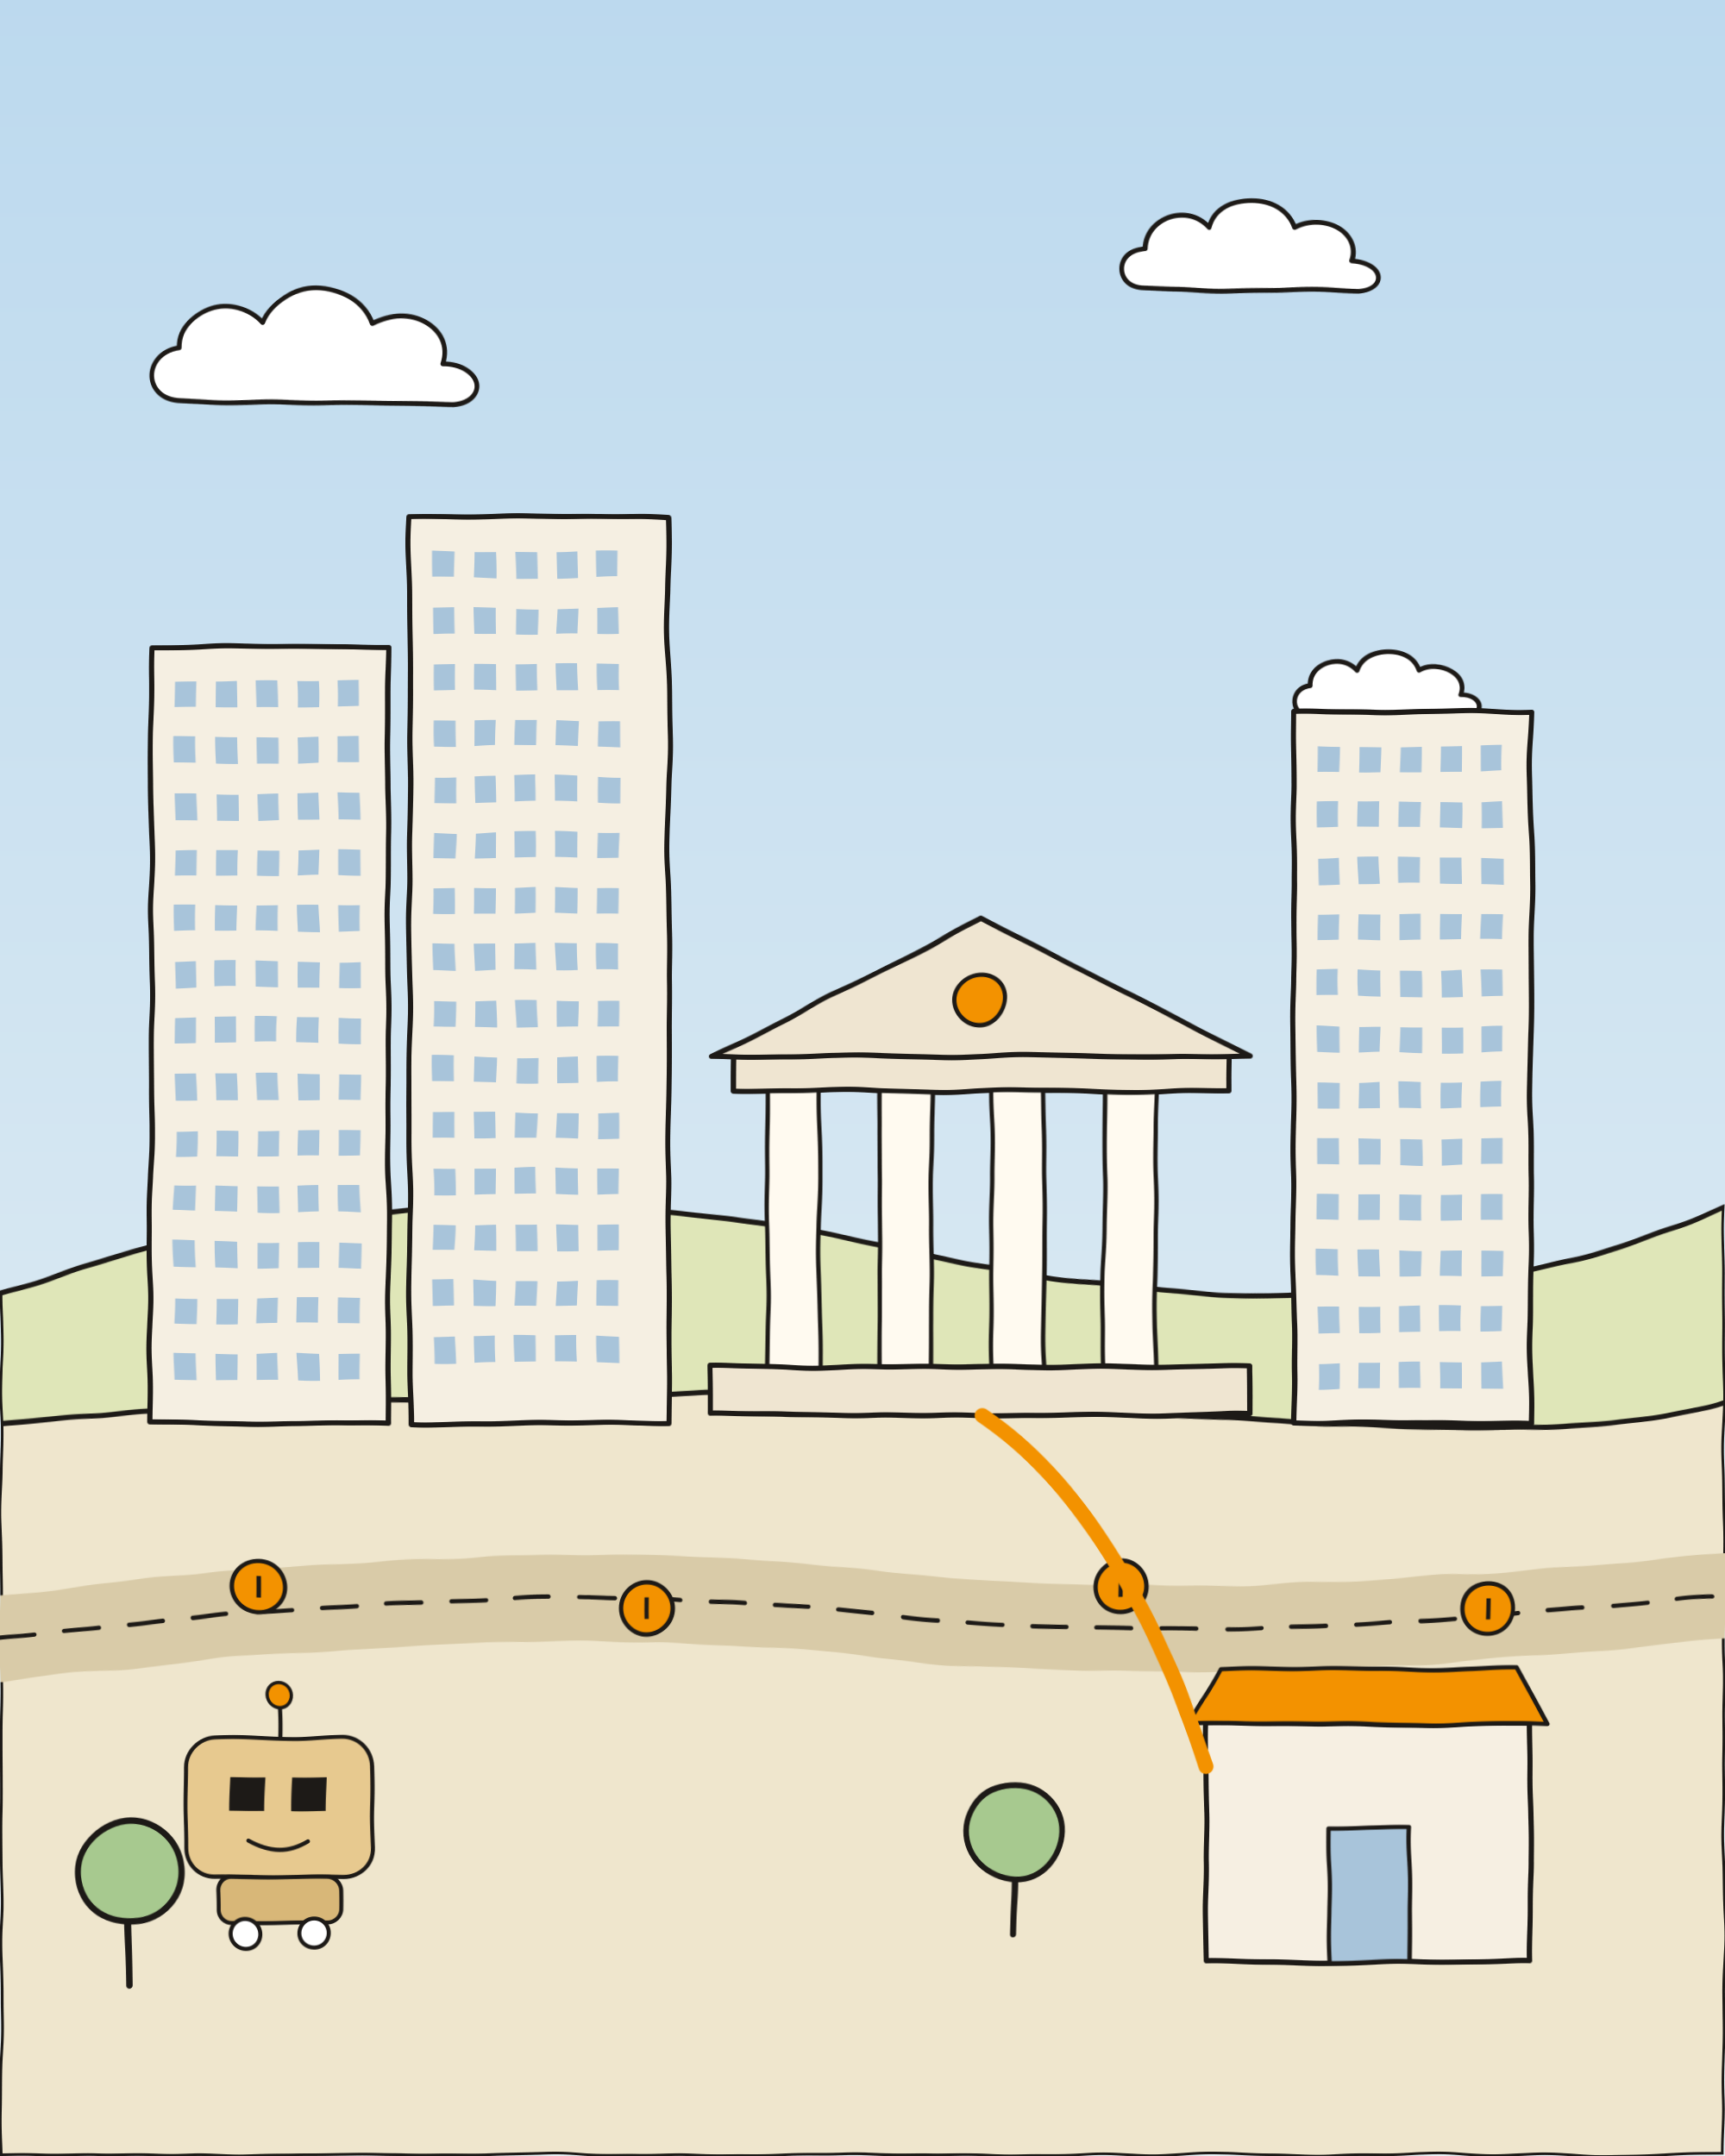
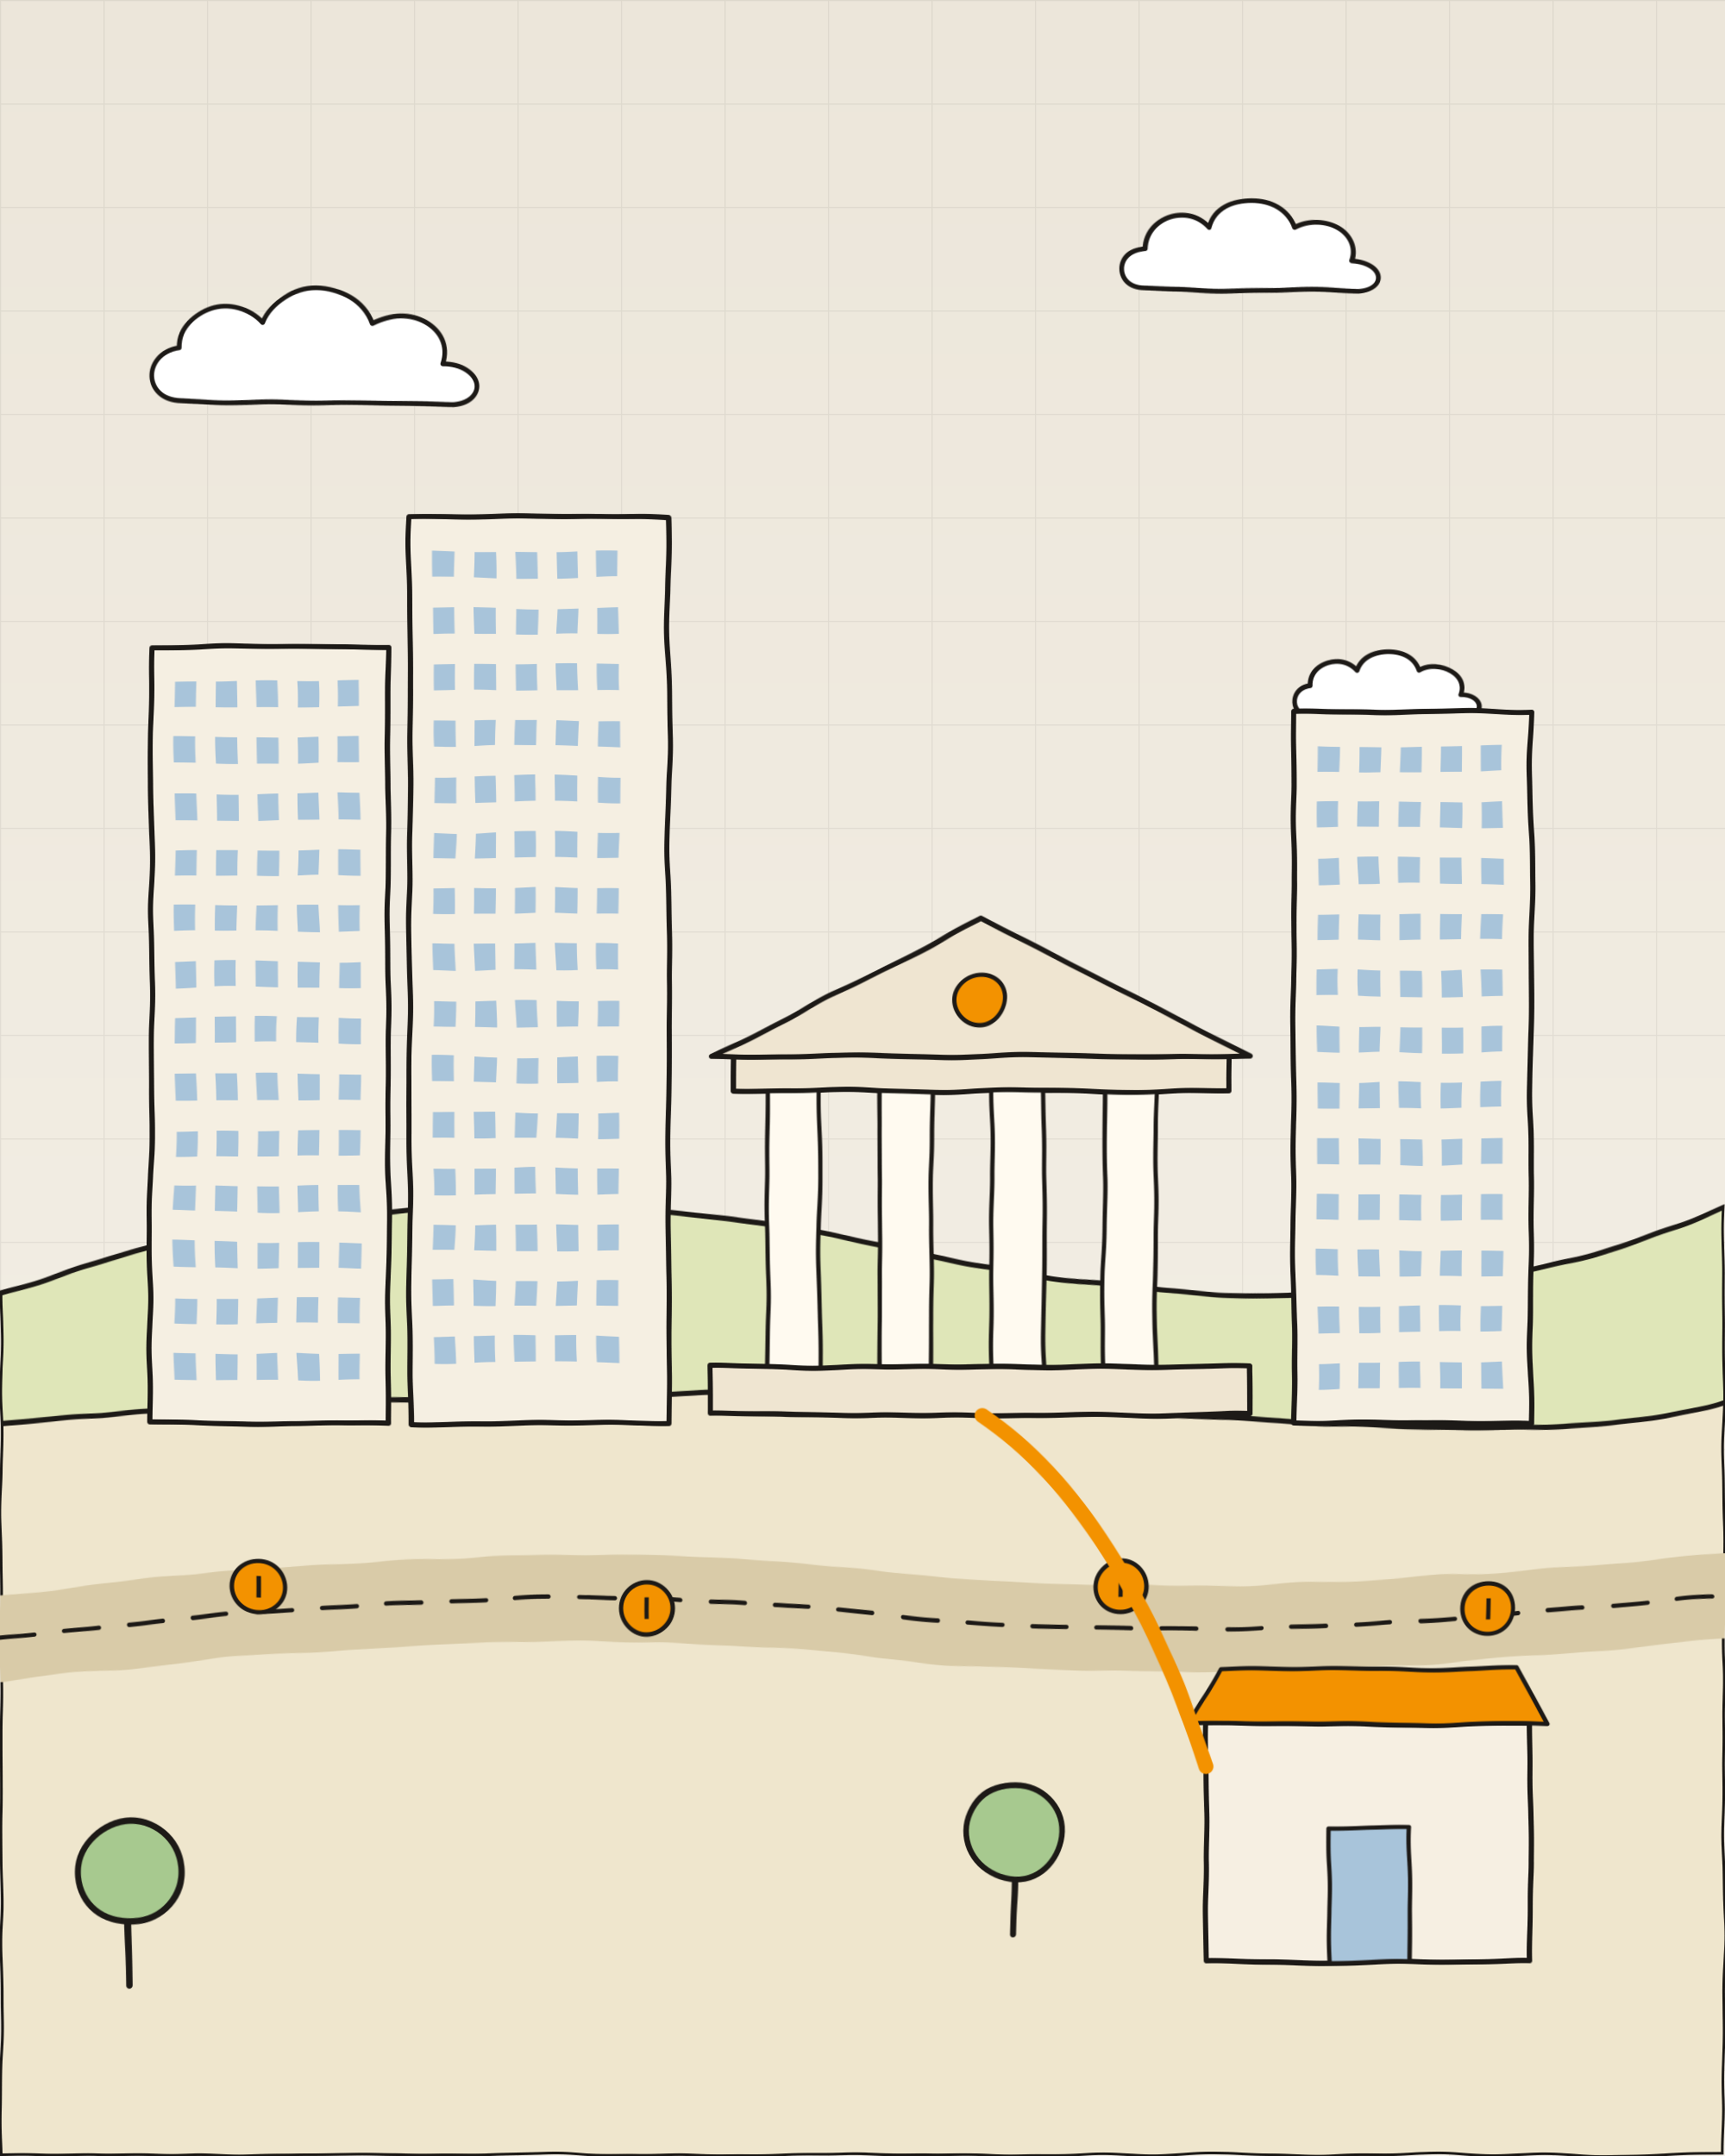
<svg xmlns="http://www.w3.org/2000/svg" viewBox="0 0 800 1000" role="img" aria-label="A city of banks and towers, coins moving along the road to shops; one route from the bank to the shops drawn in orange.">
  <defs>
    <filter id="h" x="-2%" y="-2%" width="104%" height="104%">
      <feTurbulence type="fractalNoise" baseFrequency="0.022" numOctaves="2" seed="5" result="n" />
      <feDisplacementMap in="SourceGraphic" in2="n" scale="3" />
    </filter>
    <linearGradient id="sky" x1="0" y1="0" x2="0" y2="1">
-       <stop offset="0" stop-color="#bcd9ee" />
-       <stop offset="1" stop-color="#e8f1f5" />
+       <stop offset="0" stop-color="#ece6da" />
+       <stop offset="1" stop-color="#f5f1e8" />
    </linearGradient>
+     <pattern id="g" width="48" height="48" patternUnits="userSpaceOnUse">
+       <path d="M48 0H0v48" fill="none" stroke="#141210" stroke-width="1" opacity=".07" />
+     </pattern>
  </defs>
  <rect width="800" height="1000" fill="url(#sky)" />
+   <rect width="800" height="1000" fill="url(#g)" />
  <g filter="url(#h)">
    <path transform="translate(70 130) scale(1.4)" d="M10 40c-12 0-13-15 0-17 0-14 18-19 27-9 5-15 31-15 36 0 12-7 28 2 24 14 13 0 15 12 3 13z" fill="#fff" stroke="#1d1a17" stroke-width="1.571" stroke-linejoin="round" stroke-linecap="round" />
    <path transform="translate(520 90) scale(1.1)" d="M10 40c-12 0-13-15 0-17 0-14 18-19 27-9 5-15 31-15 36 0 12-7 28 2 24 14 13 0 15 12 3 13z" fill="#fff" stroke="#1d1a17" stroke-width="2.0" stroke-linejoin="round" stroke-linecap="round" />
    <path transform="translate(600 300) scale(0.8)" d="M10 40c-12 0-13-15 0-17 0-14 18-19 27-9 5-15 31-15 36 0 12-7 28 2 24 14 13 0 15 12 3 13z" fill="#fff" stroke="#1d1a17" stroke-width="2.75" stroke-linejoin="round" stroke-linecap="round" />
    <path d="M0 600Q200 530 420 580T800 560V1000H0z" fill="#dfe6b8" stroke="#1d1a17" stroke-width="2.4" stroke-linejoin="round" stroke-linecap="round" />
    <path d="M0 660Q300 636 520 654T800 650V1000H0z" fill="#efe6cd" stroke="#1d1a17" stroke-width="2.4" stroke-linejoin="round" stroke-linecap="round" />
    <rect x="70" y="300" width="110" height="360" fill="#f5efe2" stroke="#1d1a17" stroke-width="2.4" stroke-linejoin="round" stroke-linecap="round" />
    <rect x="81" y="316" width="10" height="12" fill="#a8c4da" />
    <rect x="100" y="316" width="10" height="12" fill="#a8c4da" />
    <rect x="119" y="316" width="10" height="12" fill="#a8c4da" />
    <rect x="138" y="316" width="10" height="12" fill="#a8c4da" />
    <rect x="157" y="316" width="10" height="12" fill="#a8c4da" />
    <rect x="81" y="342" width="10" height="12" fill="#a8c4da" />
    <rect x="100" y="342" width="10" height="12" fill="#a8c4da" />
    <rect x="119" y="342" width="10" height="12" fill="#a8c4da" />
    <rect x="138" y="342" width="10" height="12" fill="#a8c4da" />
    <rect x="157" y="342" width="10" height="12" fill="#a8c4da" />
    <rect x="81" y="368" width="10" height="12" fill="#a8c4da" />
    <rect x="100" y="368" width="10" height="12" fill="#a8c4da" />
    <rect x="119" y="368" width="10" height="12" fill="#a8c4da" />
    <rect x="138" y="368" width="10" height="12" fill="#a8c4da" />
    <rect x="157" y="368" width="10" height="12" fill="#a8c4da" />
    <rect x="81" y="394" width="10" height="12" fill="#a8c4da" />
    <rect x="100" y="394" width="10" height="12" fill="#a8c4da" />
    <rect x="119" y="394" width="10" height="12" fill="#a8c4da" />
    <rect x="138" y="394" width="10" height="12" fill="#a8c4da" />
    <rect x="157" y="394" width="10" height="12" fill="#a8c4da" />
    <rect x="81" y="420" width="10" height="12" fill="#a8c4da" />
    <rect x="100" y="420" width="10" height="12" fill="#a8c4da" />
    <rect x="119" y="420" width="10" height="12" fill="#a8c4da" />
    <rect x="138" y="420" width="10" height="12" fill="#a8c4da" />
    <rect x="157" y="420" width="10" height="12" fill="#a8c4da" />
    <rect x="81" y="446" width="10" height="12" fill="#a8c4da" />
    <rect x="100" y="446" width="10" height="12" fill="#a8c4da" />
    <rect x="119" y="446" width="10" height="12" fill="#a8c4da" />
    <rect x="138" y="446" width="10" height="12" fill="#a8c4da" />
    <rect x="157" y="446" width="10" height="12" fill="#a8c4da" />
    <rect x="81" y="472" width="10" height="12" fill="#a8c4da" />
    <rect x="100" y="472" width="10" height="12" fill="#a8c4da" />
    <rect x="119" y="472" width="10" height="12" fill="#a8c4da" />
    <rect x="138" y="472" width="10" height="12" fill="#a8c4da" />
    <rect x="157" y="472" width="10" height="12" fill="#a8c4da" />
    <rect x="81" y="498" width="10" height="12" fill="#a8c4da" />
    <rect x="100" y="498" width="10" height="12" fill="#a8c4da" />
    <rect x="119" y="498" width="10" height="12" fill="#a8c4da" />
    <rect x="138" y="498" width="10" height="12" fill="#a8c4da" />
    <rect x="157" y="498" width="10" height="12" fill="#a8c4da" />
    <rect x="81" y="524" width="10" height="12" fill="#a8c4da" />
    <rect x="100" y="524" width="10" height="12" fill="#a8c4da" />
    <rect x="119" y="524" width="10" height="12" fill="#a8c4da" />
    <rect x="138" y="524" width="10" height="12" fill="#a8c4da" />
    <rect x="157" y="524" width="10" height="12" fill="#a8c4da" />
    <rect x="81" y="550" width="10" height="12" fill="#a8c4da" />
    <rect x="100" y="550" width="10" height="12" fill="#a8c4da" />
    <rect x="119" y="550" width="10" height="12" fill="#a8c4da" />
    <rect x="138" y="550" width="10" height="12" fill="#a8c4da" />
    <rect x="157" y="550" width="10" height="12" fill="#a8c4da" />
    <rect x="81" y="576" width="10" height="12" fill="#a8c4da" />
    <rect x="100" y="576" width="10" height="12" fill="#a8c4da" />
    <rect x="119" y="576" width="10" height="12" fill="#a8c4da" />
    <rect x="138" y="576" width="10" height="12" fill="#a8c4da" />
    <rect x="157" y="576" width="10" height="12" fill="#a8c4da" />
    <rect x="81" y="602" width="10" height="12" fill="#a8c4da" />
    <rect x="100" y="602" width="10" height="12" fill="#a8c4da" />
    <rect x="119" y="602" width="10" height="12" fill="#a8c4da" />
    <rect x="138" y="602" width="10" height="12" fill="#a8c4da" />
    <rect x="157" y="602" width="10" height="12" fill="#a8c4da" />
    <rect x="81" y="628" width="10" height="12" fill="#a8c4da" />
    <rect x="100" y="628" width="10" height="12" fill="#a8c4da" />
    <rect x="119" y="628" width="10" height="12" fill="#a8c4da" />
    <rect x="138" y="628" width="10" height="12" fill="#a8c4da" />
    <rect x="157" y="628" width="10" height="12" fill="#a8c4da" />
    <rect x="190" y="240" width="120" height="420" fill="#f5efe2" stroke="#1d1a17" stroke-width="2.4" stroke-linejoin="round" stroke-linecap="round" />
    <rect x="201" y="256" width="10" height="12" fill="#a8c4da" />
    <rect x="220" y="256" width="10" height="12" fill="#a8c4da" />
    <rect x="239" y="256" width="10" height="12" fill="#a8c4da" />
    <rect x="258" y="256" width="10" height="12" fill="#a8c4da" />
    <rect x="277" y="256" width="10" height="12" fill="#a8c4da" />
    <rect x="201" y="282" width="10" height="12" fill="#a8c4da" />
    <rect x="220" y="282" width="10" height="12" fill="#a8c4da" />
    <rect x="239" y="282" width="10" height="12" fill="#a8c4da" />
    <rect x="258" y="282" width="10" height="12" fill="#a8c4da" />
    <rect x="277" y="282" width="10" height="12" fill="#a8c4da" />
    <rect x="201" y="308" width="10" height="12" fill="#a8c4da" />
    <rect x="220" y="308" width="10" height="12" fill="#a8c4da" />
    <rect x="239" y="308" width="10" height="12" fill="#a8c4da" />
    <rect x="258" y="308" width="10" height="12" fill="#a8c4da" />
    <rect x="277" y="308" width="10" height="12" fill="#a8c4da" />
    <rect x="201" y="334" width="10" height="12" fill="#a8c4da" />
    <rect x="220" y="334" width="10" height="12" fill="#a8c4da" />
    <rect x="239" y="334" width="10" height="12" fill="#a8c4da" />
    <rect x="258" y="334" width="10" height="12" fill="#a8c4da" />
    <rect x="277" y="334" width="10" height="12" fill="#a8c4da" />
    <rect x="201" y="360" width="10" height="12" fill="#a8c4da" />
    <rect x="220" y="360" width="10" height="12" fill="#a8c4da" />
    <rect x="239" y="360" width="10" height="12" fill="#a8c4da" />
    <rect x="258" y="360" width="10" height="12" fill="#a8c4da" />
    <rect x="277" y="360" width="10" height="12" fill="#a8c4da" />
    <rect x="201" y="386" width="10" height="12" fill="#a8c4da" />
    <rect x="220" y="386" width="10" height="12" fill="#a8c4da" />
    <rect x="239" y="386" width="10" height="12" fill="#a8c4da" />
    <rect x="258" y="386" width="10" height="12" fill="#a8c4da" />
    <rect x="277" y="386" width="10" height="12" fill="#a8c4da" />
    <rect x="201" y="412" width="10" height="12" fill="#a8c4da" />
    <rect x="220" y="412" width="10" height="12" fill="#a8c4da" />
    <rect x="239" y="412" width="10" height="12" fill="#a8c4da" />
    <rect x="258" y="412" width="10" height="12" fill="#a8c4da" />
    <rect x="277" y="412" width="10" height="12" fill="#a8c4da" />
    <rect x="201" y="438" width="10" height="12" fill="#a8c4da" />
    <rect x="220" y="438" width="10" height="12" fill="#a8c4da" />
    <rect x="239" y="438" width="10" height="12" fill="#a8c4da" />
    <rect x="258" y="438" width="10" height="12" fill="#a8c4da" />
    <rect x="277" y="438" width="10" height="12" fill="#a8c4da" />
    <rect x="201" y="464" width="10" height="12" fill="#a8c4da" />
    <rect x="220" y="464" width="10" height="12" fill="#a8c4da" />
    <rect x="239" y="464" width="10" height="12" fill="#a8c4da" />
    <rect x="258" y="464" width="10" height="12" fill="#a8c4da" />
    <rect x="277" y="464" width="10" height="12" fill="#a8c4da" />
    <rect x="201" y="490" width="10" height="12" fill="#a8c4da" />
    <rect x="220" y="490" width="10" height="12" fill="#a8c4da" />
    <rect x="239" y="490" width="10" height="12" fill="#a8c4da" />
    <rect x="258" y="490" width="10" height="12" fill="#a8c4da" />
    <rect x="277" y="490" width="10" height="12" fill="#a8c4da" />
    <rect x="201" y="516" width="10" height="12" fill="#a8c4da" />
    <rect x="220" y="516" width="10" height="12" fill="#a8c4da" />
    <rect x="239" y="516" width="10" height="12" fill="#a8c4da" />
    <rect x="258" y="516" width="10" height="12" fill="#a8c4da" />
    <rect x="277" y="516" width="10" height="12" fill="#a8c4da" />
    <rect x="201" y="542" width="10" height="12" fill="#a8c4da" />
    <rect x="220" y="542" width="10" height="12" fill="#a8c4da" />
    <rect x="239" y="542" width="10" height="12" fill="#a8c4da" />
    <rect x="258" y="542" width="10" height="12" fill="#a8c4da" />
    <rect x="277" y="542" width="10" height="12" fill="#a8c4da" />
    <rect x="201" y="568" width="10" height="12" fill="#a8c4da" />
    <rect x="220" y="568" width="10" height="12" fill="#a8c4da" />
    <rect x="239" y="568" width="10" height="12" fill="#a8c4da" />
    <rect x="258" y="568" width="10" height="12" fill="#a8c4da" />
    <rect x="277" y="568" width="10" height="12" fill="#a8c4da" />
    <rect x="201" y="594" width="10" height="12" fill="#a8c4da" />
    <rect x="220" y="594" width="10" height="12" fill="#a8c4da" />
    <rect x="239" y="594" width="10" height="12" fill="#a8c4da" />
    <rect x="258" y="594" width="10" height="12" fill="#a8c4da" />
    <rect x="277" y="594" width="10" height="12" fill="#a8c4da" />
    <rect x="201" y="620" width="10" height="12" fill="#a8c4da" />
    <rect x="220" y="620" width="10" height="12" fill="#a8c4da" />
    <rect x="239" y="620" width="10" height="12" fill="#a8c4da" />
    <rect x="258" y="620" width="10" height="12" fill="#a8c4da" />
    <rect x="277" y="620" width="10" height="12" fill="#a8c4da" />
    <rect x="600" y="330" width="110" height="330" fill="#f5efe2" stroke="#1d1a17" stroke-width="2.4" stroke-linejoin="round" stroke-linecap="round" />
    <rect x="611" y="346" width="10" height="12" fill="#a8c4da" />
    <rect x="630" y="346" width="10" height="12" fill="#a8c4da" />
    <rect x="649" y="346" width="10" height="12" fill="#a8c4da" />
    <rect x="668" y="346" width="10" height="12" fill="#a8c4da" />
    <rect x="687" y="346" width="10" height="12" fill="#a8c4da" />
    <rect x="611" y="372" width="10" height="12" fill="#a8c4da" />
    <rect x="630" y="372" width="10" height="12" fill="#a8c4da" />
    <rect x="649" y="372" width="10" height="12" fill="#a8c4da" />
    <rect x="668" y="372" width="10" height="12" fill="#a8c4da" />
    <rect x="687" y="372" width="10" height="12" fill="#a8c4da" />
    <rect x="611" y="398" width="10" height="12" fill="#a8c4da" />
    <rect x="630" y="398" width="10" height="12" fill="#a8c4da" />
    <rect x="649" y="398" width="10" height="12" fill="#a8c4da" />
    <rect x="668" y="398" width="10" height="12" fill="#a8c4da" />
    <rect x="687" y="398" width="10" height="12" fill="#a8c4da" />
    <rect x="611" y="424" width="10" height="12" fill="#a8c4da" />
    <rect x="630" y="424" width="10" height="12" fill="#a8c4da" />
    <rect x="649" y="424" width="10" height="12" fill="#a8c4da" />
    <rect x="668" y="424" width="10" height="12" fill="#a8c4da" />
    <rect x="687" y="424" width="10" height="12" fill="#a8c4da" />
    <rect x="611" y="450" width="10" height="12" fill="#a8c4da" />
    <rect x="630" y="450" width="10" height="12" fill="#a8c4da" />
    <rect x="649" y="450" width="10" height="12" fill="#a8c4da" />
    <rect x="668" y="450" width="10" height="12" fill="#a8c4da" />
    <rect x="687" y="450" width="10" height="12" fill="#a8c4da" />
    <rect x="611" y="476" width="10" height="12" fill="#a8c4da" />
    <rect x="630" y="476" width="10" height="12" fill="#a8c4da" />
    <rect x="649" y="476" width="10" height="12" fill="#a8c4da" />
    <rect x="668" y="476" width="10" height="12" fill="#a8c4da" />
    <rect x="687" y="476" width="10" height="12" fill="#a8c4da" />
    <rect x="611" y="502" width="10" height="12" fill="#a8c4da" />
    <rect x="630" y="502" width="10" height="12" fill="#a8c4da" />
    <rect x="649" y="502" width="10" height="12" fill="#a8c4da" />
    <rect x="668" y="502" width="10" height="12" fill="#a8c4da" />
    <rect x="687" y="502" width="10" height="12" fill="#a8c4da" />
    <rect x="611" y="528" width="10" height="12" fill="#a8c4da" />
    <rect x="630" y="528" width="10" height="12" fill="#a8c4da" />
    <rect x="649" y="528" width="10" height="12" fill="#a8c4da" />
    <rect x="668" y="528" width="10" height="12" fill="#a8c4da" />
    <rect x="687" y="528" width="10" height="12" fill="#a8c4da" />
    <rect x="611" y="554" width="10" height="12" fill="#a8c4da" />
    <rect x="630" y="554" width="10" height="12" fill="#a8c4da" />
    <rect x="649" y="554" width="10" height="12" fill="#a8c4da" />
    <rect x="668" y="554" width="10" height="12" fill="#a8c4da" />
    <rect x="687" y="554" width="10" height="12" fill="#a8c4da" />
    <rect x="611" y="580" width="10" height="12" fill="#a8c4da" />
    <rect x="630" y="580" width="10" height="12" fill="#a8c4da" />
    <rect x="649" y="580" width="10" height="12" fill="#a8c4da" />
    <rect x="668" y="580" width="10" height="12" fill="#a8c4da" />
    <rect x="687" y="580" width="10" height="12" fill="#a8c4da" />
    <rect x="611" y="606" width="10" height="12" fill="#a8c4da" />
    <rect x="630" y="606" width="10" height="12" fill="#a8c4da" />
    <rect x="649" y="606" width="10" height="12" fill="#a8c4da" />
    <rect x="668" y="606" width="10" height="12" fill="#a8c4da" />
    <rect x="687" y="606" width="10" height="12" fill="#a8c4da" />
    <rect x="611" y="632" width="10" height="12" fill="#a8c4da" />
    <rect x="630" y="632" width="10" height="12" fill="#a8c4da" />
    <rect x="649" y="632" width="10" height="12" fill="#a8c4da" />
    <rect x="668" y="632" width="10" height="12" fill="#a8c4da" />
    <rect x="687" y="632" width="10" height="12" fill="#a8c4da" />
    <g transform="translate(330 420)">
      <path d="M0 70 125 6l125 64z" fill="#efe5d1" stroke="#1d1a17" stroke-width="2.4" stroke-linejoin="round" stroke-linecap="round" />
      <rect x="10" y="70" width="230" height="16" fill="#efe5d1" stroke="#1d1a17" stroke-width="2.4" stroke-linejoin="round" stroke-linecap="round" />
      <rect x="26" y="86" width="24" height="128" fill="#fffaf0" stroke="#1d1a17" stroke-width="2" stroke-linejoin="round" stroke-linecap="round" />
      <rect x="78" y="86" width="24" height="128" fill="#fffaf0" stroke="#1d1a17" stroke-width="2" stroke-linejoin="round" stroke-linecap="round" />
      <rect x="130" y="86" width="24" height="128" fill="#fffaf0" stroke="#1d1a17" stroke-width="2" stroke-linejoin="round" stroke-linecap="round" />
      <rect x="182" y="86" width="24" height="128" fill="#fffaf0" stroke="#1d1a17" stroke-width="2" stroke-linejoin="round" stroke-linecap="round" />
      <rect x="0" y="214" width="250" height="22" fill="#efe5d1" stroke="#1d1a17" stroke-width="2.4" stroke-linejoin="round" stroke-linecap="round" />
      <circle cx="125" cy="44" r="12" fill="#f39200" stroke="#1d1a17" stroke-width="2" stroke-linejoin="round" stroke-linecap="round" />
    </g>
    <path d="M0 760Q250 730 400 748T800 740" fill="none" stroke="#d9cba8" stroke-width="40" stroke-linecap="round" />
    <path d="M0 760Q250 730 400 748T800 740" fill="none" stroke="#1d1a17" stroke-width="2" stroke-linejoin="round" stroke-linecap="round" stroke-dasharray="16 14" />
    <circle cx="120" cy="736" r="12" fill="#f39200" stroke="#1d1a17" stroke-width="2" stroke-linejoin="round" stroke-linecap="round" />
    <path d="M120 731v10" stroke="#1d1a17" stroke-width="2" />
    <circle cx="300" cy="746" r="12" fill="#f39200" stroke="#1d1a17" stroke-width="2" stroke-linejoin="round" stroke-linecap="round" />
    <path d="M300 741v10" stroke="#1d1a17" stroke-width="2" />
    <circle cx="520" cy="736" r="12" fill="#f39200" stroke="#1d1a17" stroke-width="2" stroke-linejoin="round" stroke-linecap="round" />
    <path d="M520 731v10" stroke="#1d1a17" stroke-width="2" />
    <circle cx="690" cy="746" r="12" fill="#f39200" stroke="#1d1a17" stroke-width="2" stroke-linejoin="round" stroke-linecap="round" />
    <path d="M690 741v10" stroke="#1d1a17" stroke-width="2" />
    <g transform="translate(560 800)">
      <rect width="150" height="110" fill="#f6efe2" stroke="#1d1a17" stroke-width="2.4" stroke-linejoin="round" stroke-linecap="round" />
      <path d="M-8 0h166l-14-26H6z" fill="#f39200" stroke="#1d1a17" stroke-width="2" stroke-linejoin="round" stroke-linecap="round" />
      <rect x="56" y="48" width="38" height="62" fill="#a8c4da" stroke="#1d1a17" stroke-width="2" stroke-linejoin="round" stroke-linecap="round" />
    </g>
    <path d="M455 656Q520 700 560 820" fill="none" stroke="#f39200" stroke-width="7" stroke-linecap="round" />
    <g transform="translate(470 860) scale(1.1)">
      <path d="M0 0v34" stroke="#1d1a17" stroke-width="2.6" stroke-linejoin="round" stroke-linecap="round" />
      <circle cx="0" cy="-10" r="20" fill="#a7c98f" stroke="#1d1a17" stroke-width="2.4" stroke-linejoin="round" stroke-linecap="round" />
    </g>
    <g transform="translate(60 880) scale(1.2)">
      <path d="M0 0v34" stroke="#1d1a17" stroke-width="2.6" stroke-linejoin="round" stroke-linecap="round" />
      <circle cx="0" cy="-10" r="20" fill="#a7c98f" stroke="#1d1a17" stroke-width="2.4" stroke-linejoin="round" stroke-linecap="round" />
    </g>
-     <g transform="translate(80 790) scale(0.62)">
-       <path d="M80 0v26" stroke="#1d1a17" stroke-width="3" stroke-linejoin="round" stroke-linecap="round" />
-       <circle cx="80" cy="-6" r="9" fill="#f39200" stroke="#1d1a17" stroke-width="2.4" stroke-linejoin="round" stroke-linecap="round" />
-       <rect x="10" y="26" width="140" height="104" rx="22" fill="#e7c98f" stroke="#1d1a17" stroke-width="3" stroke-linejoin="round" stroke-linecap="round" />
-       <rect x="44" y="56" width="26" height="26" fill="#1d1a17" />
-       <rect x="90" y="56" width="26" height="26" fill="#1d1a17" />
-       <path d="M58 104q22 12 44 0" fill="none" stroke="#1d1a17" stroke-width="3" stroke-linejoin="round" stroke-linecap="round" />
-       <rect x="34" y="130" width="92" height="34" rx="10" fill="#d8b778" stroke="#1d1a17" stroke-width="3" stroke-linejoin="round" stroke-linecap="round" />
-       <circle cx="54" cy="172" r="11" fill="#fff" stroke="#1d1a17" stroke-width="3" stroke-linejoin="round" stroke-linecap="round" />
-       <circle cx="106" cy="172" r="11" fill="#fff" stroke="#1d1a17" stroke-width="3" stroke-linejoin="round" stroke-linecap="round" />
-     </g>
  </g>
</svg>
